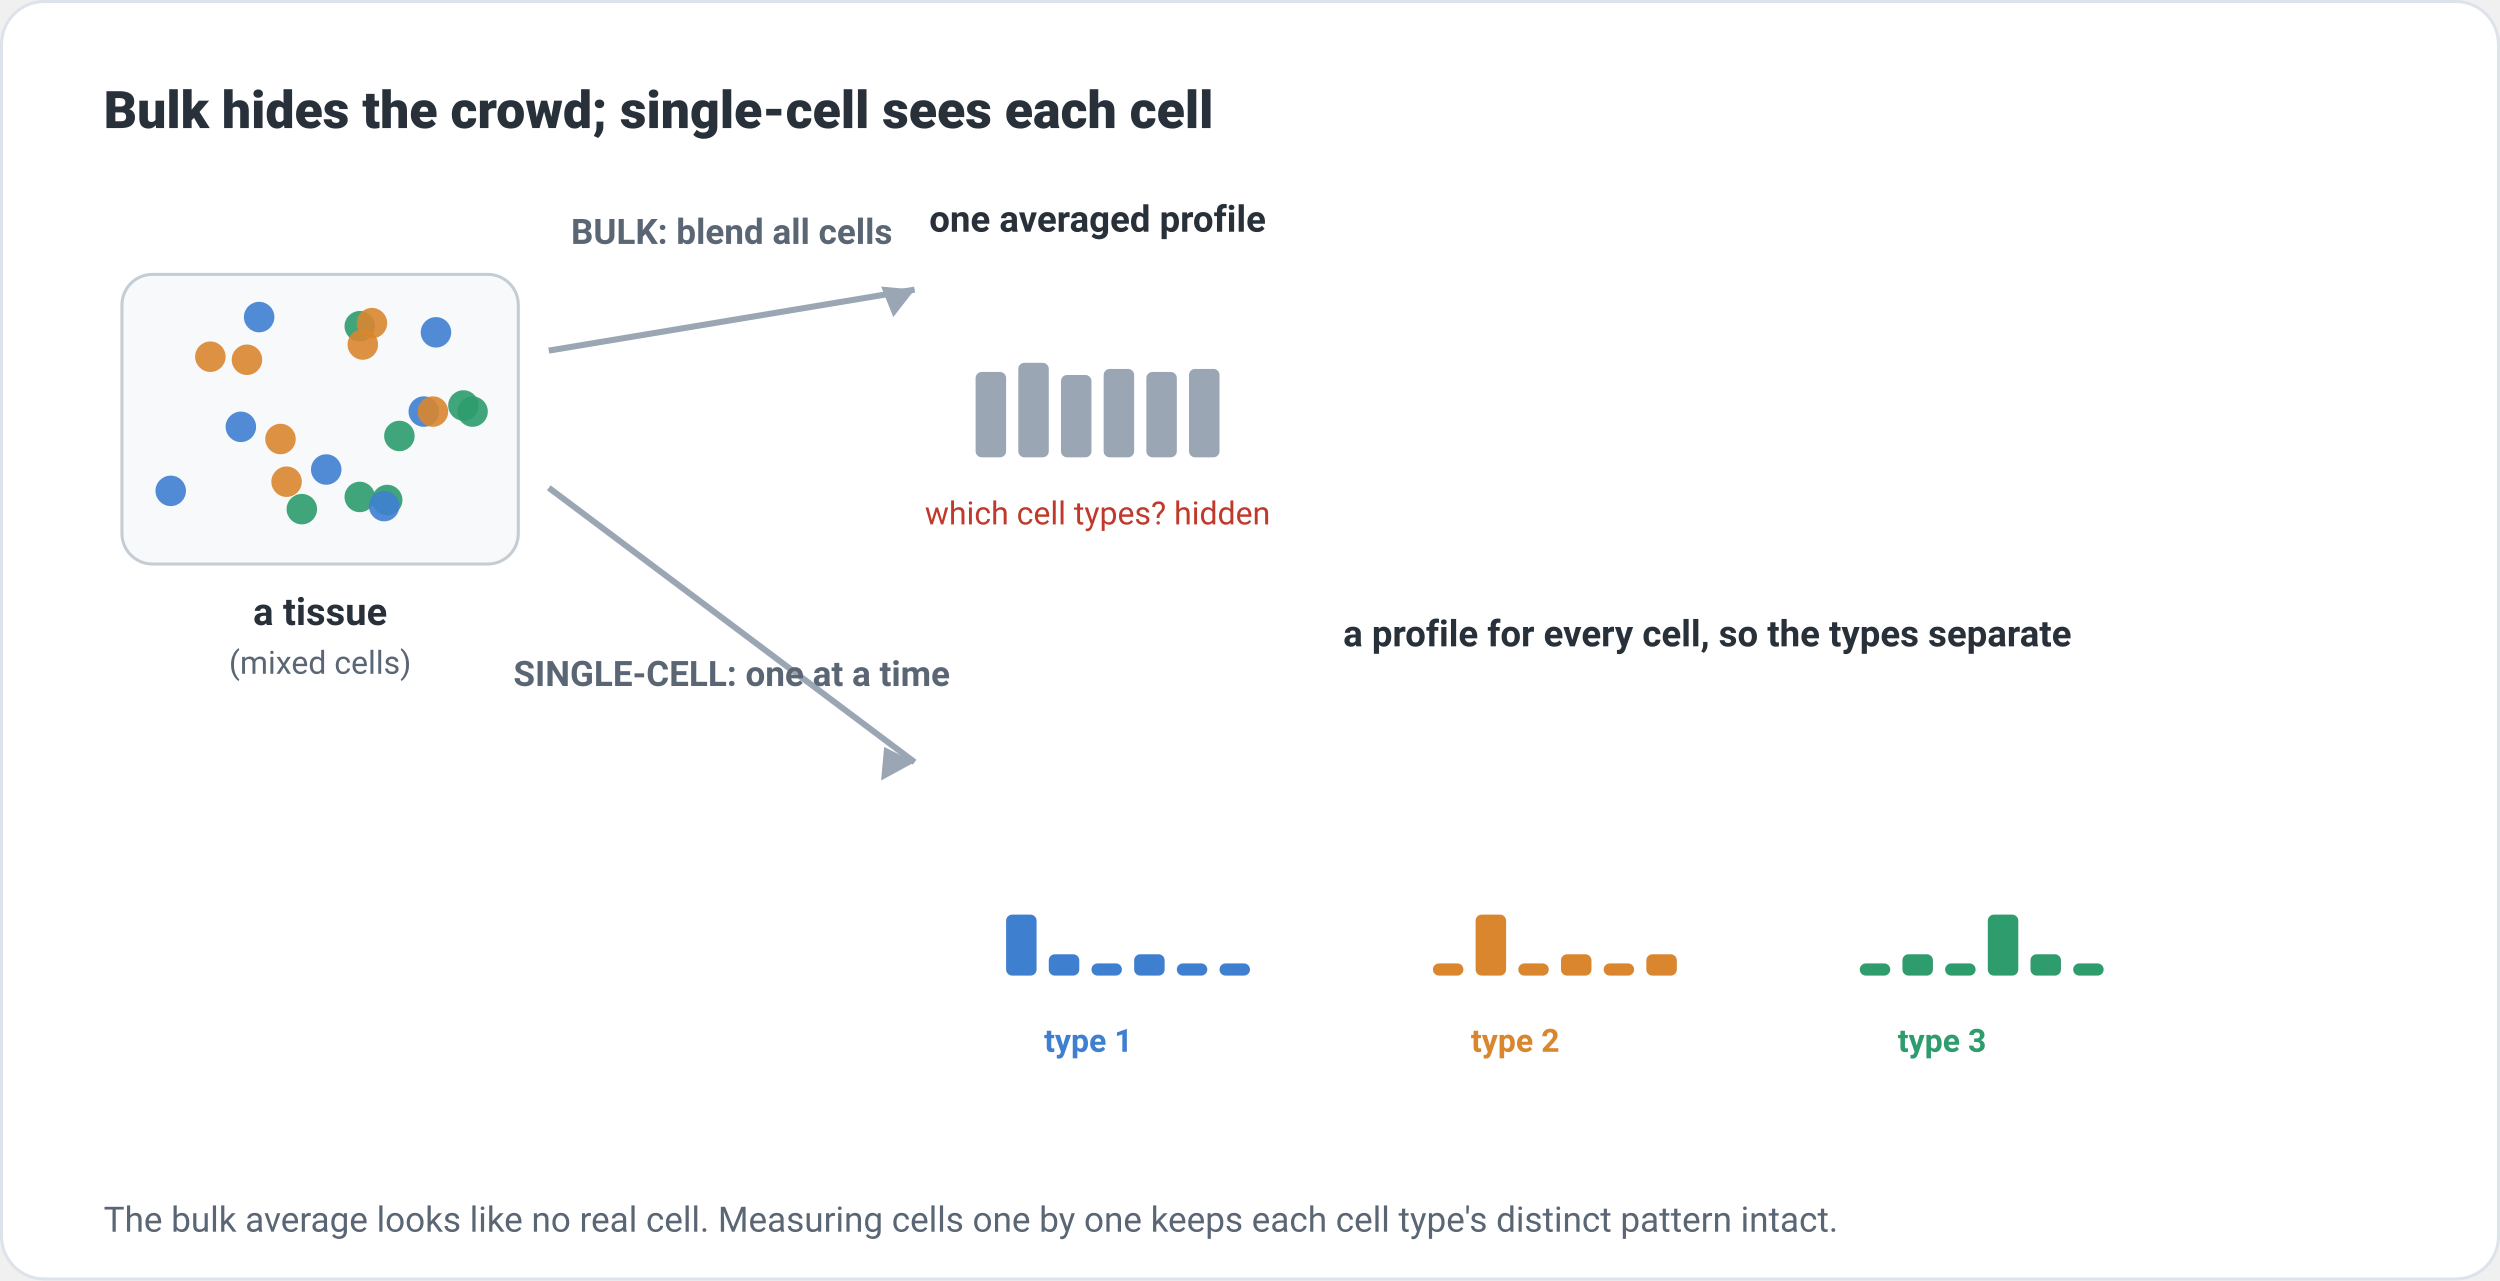
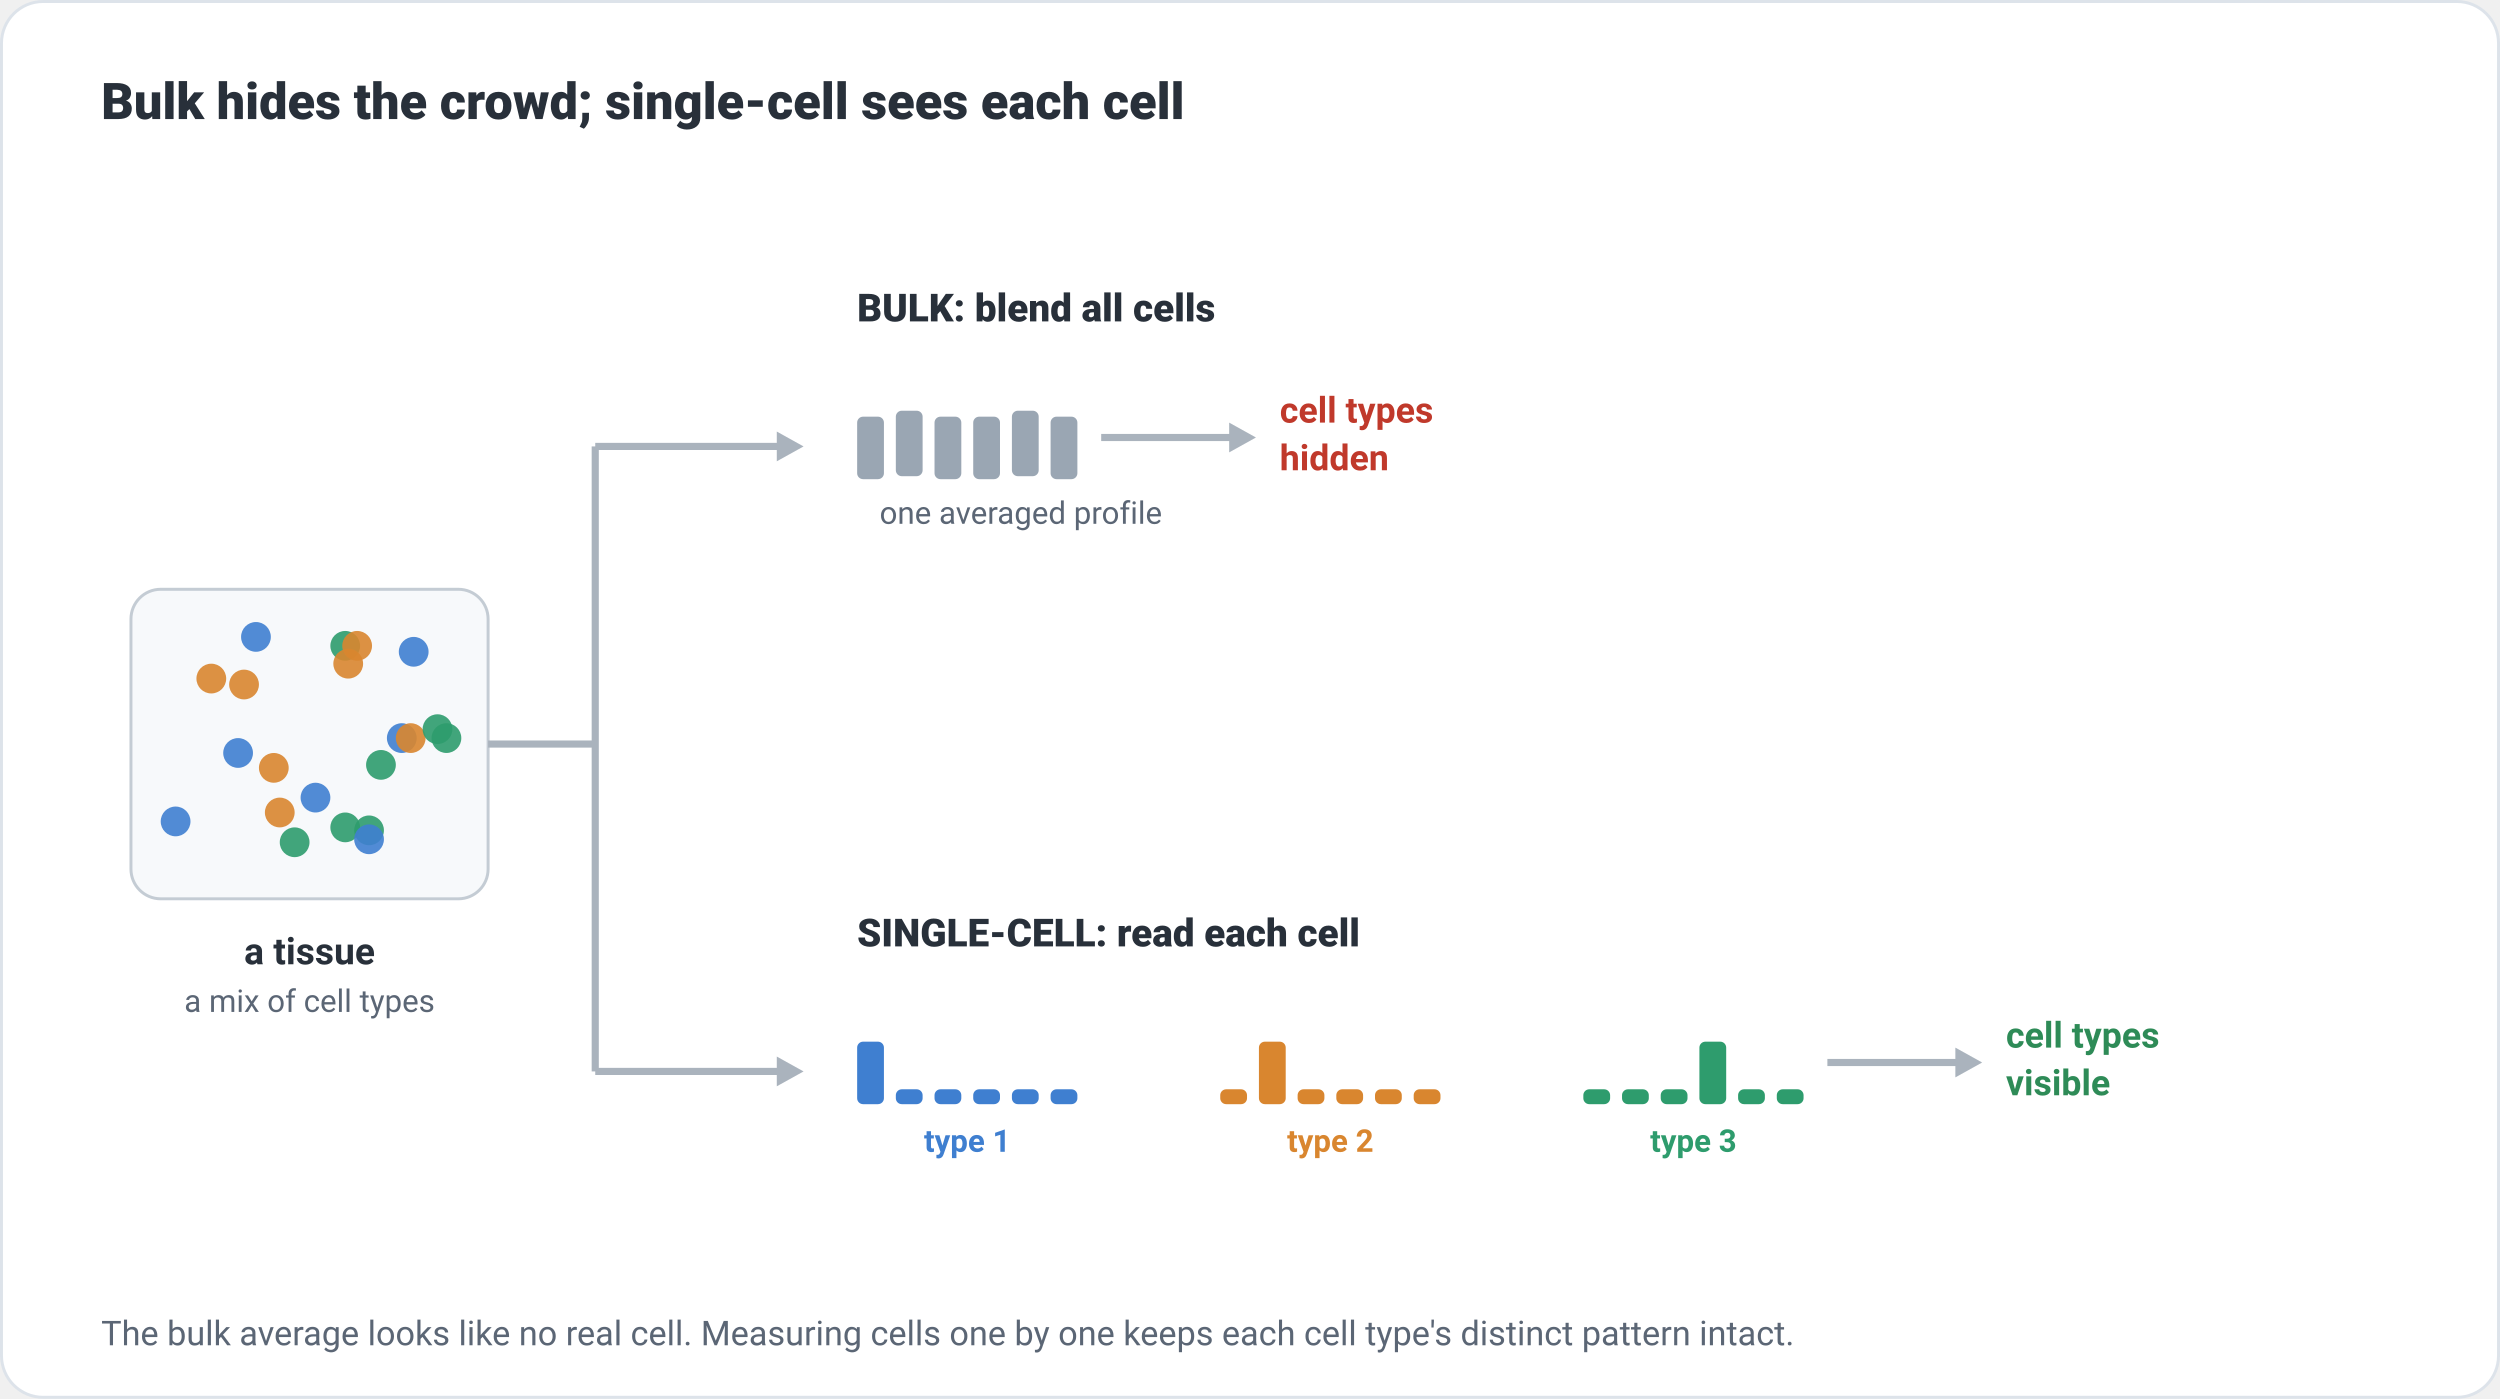
- <svg xmlns="http://www.w3.org/2000/svg" viewBox="0 0 820 420" font-family="-apple-system, BlinkMacSystemFont, Segoe UI, Roboto, Helvetica, Arial, sans-serif" role="img" aria-label="A mixed tissue of three cell types. Bulk RNA-seq blends them into one averaged profile that matches no single type. Single-cell RNA-seq measures each cell separately, so the three cell types stay visible.">
-   <rect x="0.5" y="0.5" width="819" height="419" rx="14" fill="#ffffff" stroke="#dde3ea" />
-   <text x="34" y="42" font-size="17" font-weight="800" fill="#28303a">Bulk hides the crowd; single-cell sees each cell</text>
-   <text x="105" y="205" text-anchor="middle" font-size="12.5" font-weight="700" fill="#28303a">a tissue</text>
-   <text x="105" y="221" text-anchor="middle" font-size="10.5" fill="#5b6675">(mixed cells)</text>
-   <rect x="40" y="90" width="130" height="95" rx="10" fill="#f7f9fb" stroke="#c4ccd4" />
-   <circle cx="79" cy="140" r="5" fill="#3f7fd0" opacity="0.9" />
-   <circle cx="92" cy="144" r="5" fill="#d9862f" opacity="0.9" />
-   <circle cx="118" cy="107" r="5" fill="#2e9c6d" opacity="0.9" />
-   <circle cx="56" cy="161" r="5" fill="#3f7fd0" opacity="0.9" />
-   <circle cx="81" cy="118" r="5" fill="#d9862f" opacity="0.9" />
-   <circle cx="155" cy="135" r="5" fill="#2e9c6d" opacity="0.9" />
-   <circle cx="139" cy="135" r="5" fill="#3f7fd0" opacity="0.9" />
-   <circle cx="119" cy="113" r="5" fill="#d9862f" opacity="0.9" />
-   <circle cx="118" cy="163" r="5" fill="#2e9c6d" opacity="0.9" />
-   <circle cx="107" cy="154" r="5" fill="#3f7fd0" opacity="0.9" />
-   <circle cx="122" cy="106" r="5" fill="#d9862f" opacity="0.9" />
-   <circle cx="131" cy="143" r="5" fill="#2e9c6d" opacity="0.9" />
-   <circle cx="85" cy="104" r="5" fill="#3f7fd0" opacity="0.9" />
-   <circle cx="142" cy="135" r="5" fill="#d9862f" opacity="0.9" />
-   <circle cx="127" cy="164" r="5" fill="#2e9c6d" opacity="0.9" />
-   <circle cx="126" cy="166" r="5" fill="#3f7fd0" opacity="0.9" />
-   <circle cx="94" cy="158" r="5" fill="#d9862f" opacity="0.9" />
-   <circle cx="99" cy="167" r="5" fill="#2e9c6d" opacity="0.9" />
-   <circle cx="143" cy="109" r="5" fill="#3f7fd0" opacity="0.9" />
-   <circle cx="69" cy="117" r="5" fill="#d9862f" opacity="0.9" />
-   <circle cx="152" cy="133" r="5" fill="#2e9c6d" opacity="0.9" />
-   <line x1="180" y1="115" x2="300" y2="95" stroke="#9aa6b3" stroke-width="2" />
-   <path d="M300 95 l-11 -1 l4 10 z" fill="#9aa6b3" />
-   <text x="240" y="80" text-anchor="middle" font-size="11.5" font-weight="700" fill="#5b6675">BULK: blend all cells</text>
-   <text x="360" y="76" text-anchor="middle" font-size="12" font-weight="700" fill="#28303a">one averaged profile</text>
-   <rect x="320" y="122" width="10" height="28" rx="2" fill="#9aa6b3" />
-   <rect x="334" y="119" width="10" height="31" rx="2" fill="#9aa6b3" />
-   <rect x="348" y="123" width="10" height="27" rx="2" fill="#9aa6b3" />
-   <rect x="362" y="121" width="10" height="29" rx="2" fill="#9aa6b3" />
-   <rect x="376" y="122" width="10" height="28" rx="2" fill="#9aa6b3" />
-   <rect x="390" y="121" width="10" height="29" rx="2" fill="#9aa6b3" />
-   <text x="360" y="172" text-anchor="middle" font-size="10.5" fill="#c0392b">which cell types? hidden</text>
-   <line x1="180" y1="160" x2="300" y2="250" stroke="#9aa6b3" stroke-width="2" />
-   <path d="M300 250 l-10 -5 l-1 11 z" fill="#9aa6b3" />
-   <text x="240" y="225" text-anchor="middle" font-size="11.5" font-weight="700" fill="#5b6675">SINGLE-CELL: one at a time</text>
-   <text x="560" y="212" text-anchor="middle" font-size="12" font-weight="700" fill="#28303a">a profile for every cell, so the types separate</text>
-   <text x="357" y="345" text-anchor="middle" font-size="10.5" font-weight="700" fill="#3f7fd0">type 1</text>
-   <rect x="330" y="300" width="10" height="20" rx="2" fill="#3f7fd0" />
-   <rect x="344" y="313" width="10" height="7" rx="2" fill="#3f7fd0" />
-   <rect x="358" y="316" width="10" height="4" rx="2" fill="#3f7fd0" />
-   <rect x="372" y="313" width="10" height="7" rx="2" fill="#3f7fd0" />
-   <rect x="386" y="316" width="10" height="4" rx="2" fill="#3f7fd0" />
-   <rect x="400" y="316" width="10" height="4" rx="2" fill="#3f7fd0" />
-   <text x="497" y="345" text-anchor="middle" font-size="10.5" font-weight="700" fill="#d9862f">type 2</text>
-   <rect x="470" y="316" width="10" height="4" rx="2" fill="#d9862f" />
-   <rect x="484" y="300" width="10" height="20" rx="2" fill="#d9862f" />
-   <rect x="498" y="316" width="10" height="4" rx="2" fill="#d9862f" />
-   <rect x="512" y="313" width="10" height="7" rx="2" fill="#d9862f" />
-   <rect x="526" y="316" width="10" height="4" rx="2" fill="#d9862f" />
-   <rect x="540" y="313" width="10" height="7" rx="2" fill="#d9862f" />
-   <text x="637" y="345" text-anchor="middle" font-size="10.5" font-weight="700" fill="#2e9c6d">type 3</text>
-   <rect x="610" y="316" width="10" height="4" rx="2" fill="#2e9c6d" />
-   <rect x="624" y="313" width="10" height="7" rx="2" fill="#2e9c6d" />
-   <rect x="638" y="316" width="10" height="4" rx="2" fill="#2e9c6d" />
-   <rect x="652" y="300" width="10" height="20" rx="2" fill="#2e9c6d" />
-   <rect x="666" y="313" width="10" height="7" rx="2" fill="#2e9c6d" />
-   <rect x="680" y="316" width="10" height="4" rx="2" fill="#2e9c6d" />
-   <text x="34" y="404" font-size="11.5" fill="#5b6675">The bulk average looks like no real cell. Measuring cells one by one keeps each cell type's distinct pattern intact.</text>
+ <svg xmlns="http://www.w3.org/2000/svg" viewBox="0 0 840 470" font-family="-apple-system, BlinkMacSystemFont, Segoe UI, Roboto, Helvetica, Arial, sans-serif" role="img" aria-label="A mixed tissue forks into two paths. Bulk RNA-seq blends all cells into one flat averaged profile where the cell types are hidden. Single-cell RNA-seq measures each cell, giving three distinct profiles so the cell types stay visible.">
+   <rect x="0.5" y="0.5" width="839" height="469" rx="14" fill="#ffffff" stroke="#dde3ea" />
+   <text x="34" y="40" font-size="17" font-weight="800" fill="#28303a">Bulk hides the crowd; single-cell sees each cell</text>
+   <rect x="44" y="198" width="120" height="104" rx="10" fill="#f7f9fb" stroke="#c4ccd4" />
+   <circle cx="80" cy="253" r="5" fill="#3f7fd0" opacity="0.9" />
+   <circle cx="92" cy="258" r="5" fill="#d9862f" opacity="0.9" />
+   <circle cx="116" cy="217" r="5" fill="#2e9c6d" opacity="0.9" />
+   <circle cx="59" cy="276" r="5" fill="#3f7fd0" opacity="0.9" />
+   <circle cx="82" cy="230" r="5" fill="#d9862f" opacity="0.9" />
+   <circle cx="150" cy="248" r="5" fill="#2e9c6d" opacity="0.9" />
+   <circle cx="135" cy="248" r="5" fill="#3f7fd0" opacity="0.9" />
+   <circle cx="117" cy="223" r="5" fill="#d9862f" opacity="0.9" />
+   <circle cx="116" cy="278" r="5" fill="#2e9c6d" opacity="0.9" />
+   <circle cx="106" cy="268" r="5" fill="#3f7fd0" opacity="0.9" />
+   <circle cx="120" cy="217" r="5" fill="#d9862f" opacity="0.9" />
+   <circle cx="128" cy="257" r="5" fill="#2e9c6d" opacity="0.9" />
+   <circle cx="86" cy="214" r="5" fill="#3f7fd0" opacity="0.9" />
+   <circle cx="138" cy="248" r="5" fill="#d9862f" opacity="0.9" />
+   <circle cx="124" cy="279" r="5" fill="#2e9c6d" opacity="0.9" />
+   <circle cx="124" cy="282" r="5" fill="#3f7fd0" opacity="0.9" />
+   <circle cx="94" cy="273" r="5" fill="#d9862f" opacity="0.9" />
+   <circle cx="99" cy="283" r="5" fill="#2e9c6d" opacity="0.9" />
+   <circle cx="139" cy="219" r="5" fill="#3f7fd0" opacity="0.9" />
+   <circle cx="71" cy="228" r="5" fill="#d9862f" opacity="0.9" />
+   <circle cx="147" cy="245" r="5" fill="#2e9c6d" opacity="0.9" />
+   <text x="104" y="324" text-anchor="middle" font-size="12.5" font-weight="700" fill="#28303a">a tissue</text>
+   <text x="104" y="340" text-anchor="middle" font-size="10.5" fill="#5b6675">a mix of cell types</text>
+   <line x1="164" y1="250" x2="200" y2="250" stroke="#aab3bd" stroke-width="2.4" />
+   <line x1="200" y1="150" x2="200" y2="360" stroke="#aab3bd" stroke-width="2.4" />
+   <line x1="200" y1="150" x2="262" y2="150" stroke="#aab3bd" stroke-width="2.4" />
+   <path d="M 270 150 l -9 -5 l 0 10 z" fill="#aab3bd" />
+   <line x1="200" y1="360" x2="262" y2="360" stroke="#aab3bd" stroke-width="2.4" />
+   <path d="M 270 360 l -9 -5 l 0 10 z" fill="#aab3bd" />
+   <text x="288" y="108" font-size="13" font-weight="800" fill="#28303a">BULK: blend all cells</text>
+   <rect x="288" y="140" width="9" height="21" rx="2" fill="#9aa6b3" />
+   <rect x="301" y="138" width="9" height="22" rx="2" fill="#9aa6b3" />
+   <rect x="314" y="140" width="9" height="21" rx="2" fill="#9aa6b3" />
+   <rect x="327" y="140" width="9" height="21" rx="2" fill="#9aa6b3" />
+   <rect x="340" y="138" width="9" height="22" rx="2" fill="#9aa6b3" />
+   <rect x="353" y="140" width="9" height="21" rx="2" fill="#9aa6b3" />
+   <text x="343" y="176" text-anchor="middle" font-size="10.5" fill="#5b6675">one averaged profile</text>
+   <line x1="370" y1="147" x2="414" y2="147" stroke="#aab3bd" stroke-width="2.4" />
+   <path d="M 422 147 l -9 -5 l 0 10 z" fill="#aab3bd" />
+   <text x="430" y="142" font-size="12" font-weight="700" fill="#c0392b">cell types</text>
+   <text x="430" y="158" font-size="12" font-weight="700" fill="#c0392b">hidden</text>
+   <text x="288" y="318" font-size="13" font-weight="800" fill="#28303a">SINGLE-CELL: read each cell</text>
+   <rect x="288" y="350" width="9" height="21" rx="2" fill="#3f7fd0" />
+   <rect x="301" y="366" width="9" height="5" rx="2" fill="#3f7fd0" />
+   <rect x="314" y="366" width="9" height="5" rx="2" fill="#3f7fd0" />
+   <rect x="327" y="366" width="9" height="5" rx="2" fill="#3f7fd0" />
+   <rect x="340" y="366" width="9" height="5" rx="2" fill="#3f7fd0" />
+   <rect x="353" y="366" width="9" height="5" rx="2" fill="#3f7fd0" />
+   <text x="325" y="387" text-anchor="middle" font-size="10.5" font-weight="700" fill="#3f7fd0">type 1</text>
+   <rect x="410" y="366" width="9" height="5" rx="2" fill="#d9862f" />
+   <rect x="423" y="350" width="9" height="21" rx="2" fill="#d9862f" />
+   <rect x="436" y="366" width="9" height="5" rx="2" fill="#d9862f" />
+   <rect x="449" y="366" width="9" height="5" rx="2" fill="#d9862f" />
+   <rect x="462" y="366" width="9" height="5" rx="2" fill="#d9862f" />
+   <rect x="475" y="366" width="9" height="5" rx="2" fill="#d9862f" />
+   <text x="447" y="387" text-anchor="middle" font-size="10.5" font-weight="700" fill="#d9862f">type 2</text>
+   <rect x="532" y="366" width="9" height="5" rx="2" fill="#2e9c6d" />
+   <rect x="545" y="366" width="9" height="5" rx="2" fill="#2e9c6d" />
+   <rect x="558" y="366" width="9" height="5" rx="2" fill="#2e9c6d" />
+   <rect x="571" y="350" width="9" height="21" rx="2" fill="#2e9c6d" />
+   <rect x="584" y="366" width="9" height="5" rx="2" fill="#2e9c6d" />
+   <rect x="597" y="366" width="9" height="5" rx="2" fill="#2e9c6d" />
+   <text x="569" y="387" text-anchor="middle" font-size="10.5" font-weight="700" fill="#2e9c6d">type 3</text>
+   <line x1="614" y1="357" x2="658" y2="357" stroke="#aab3bd" stroke-width="2.4" />
+   <path d="M 666 357 l -9 -5 l 0 10 z" fill="#aab3bd" />
+   <text x="674" y="352" font-size="12" font-weight="700" fill="#2e8b57">cell types</text>
+   <text x="674" y="368" font-size="12" font-weight="700" fill="#2e8b57">visible</text>
+   <text x="34" y="452" font-size="11.5" fill="#5b6675">The bulk average looks like no real cell. Measuring cells one by one keeps each cell type's distinct pattern intact.</text>
</svg>
